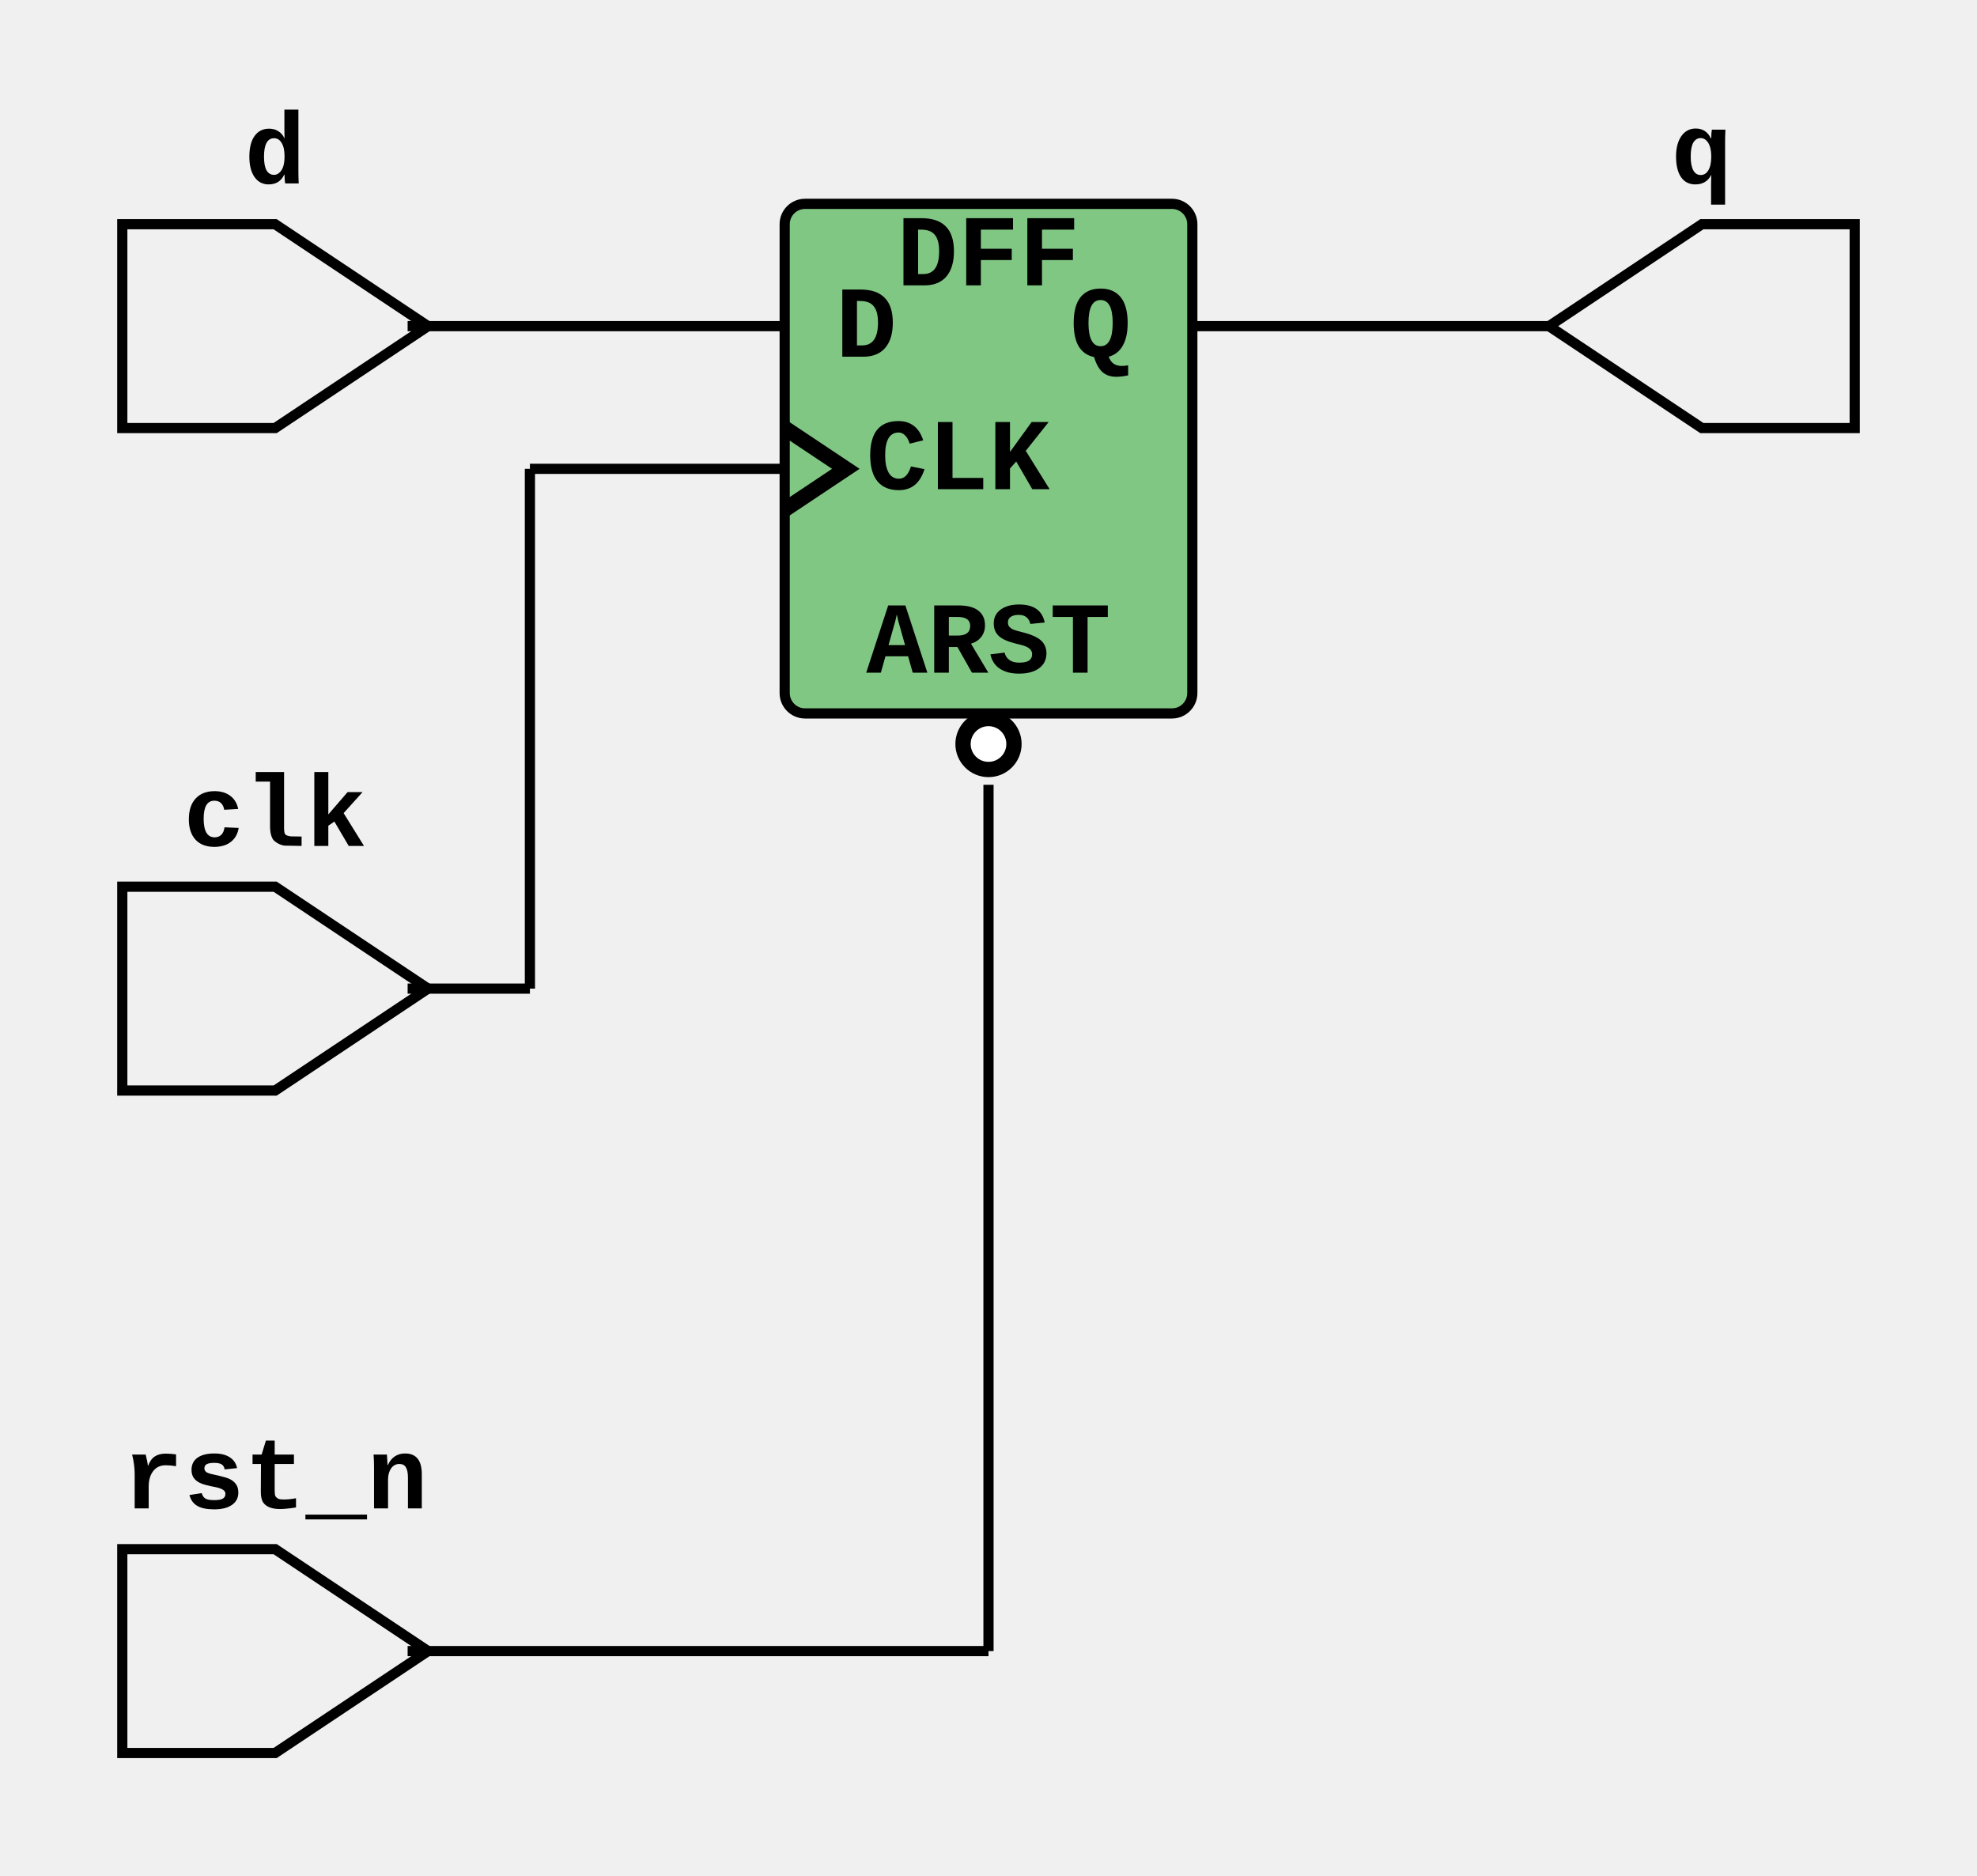
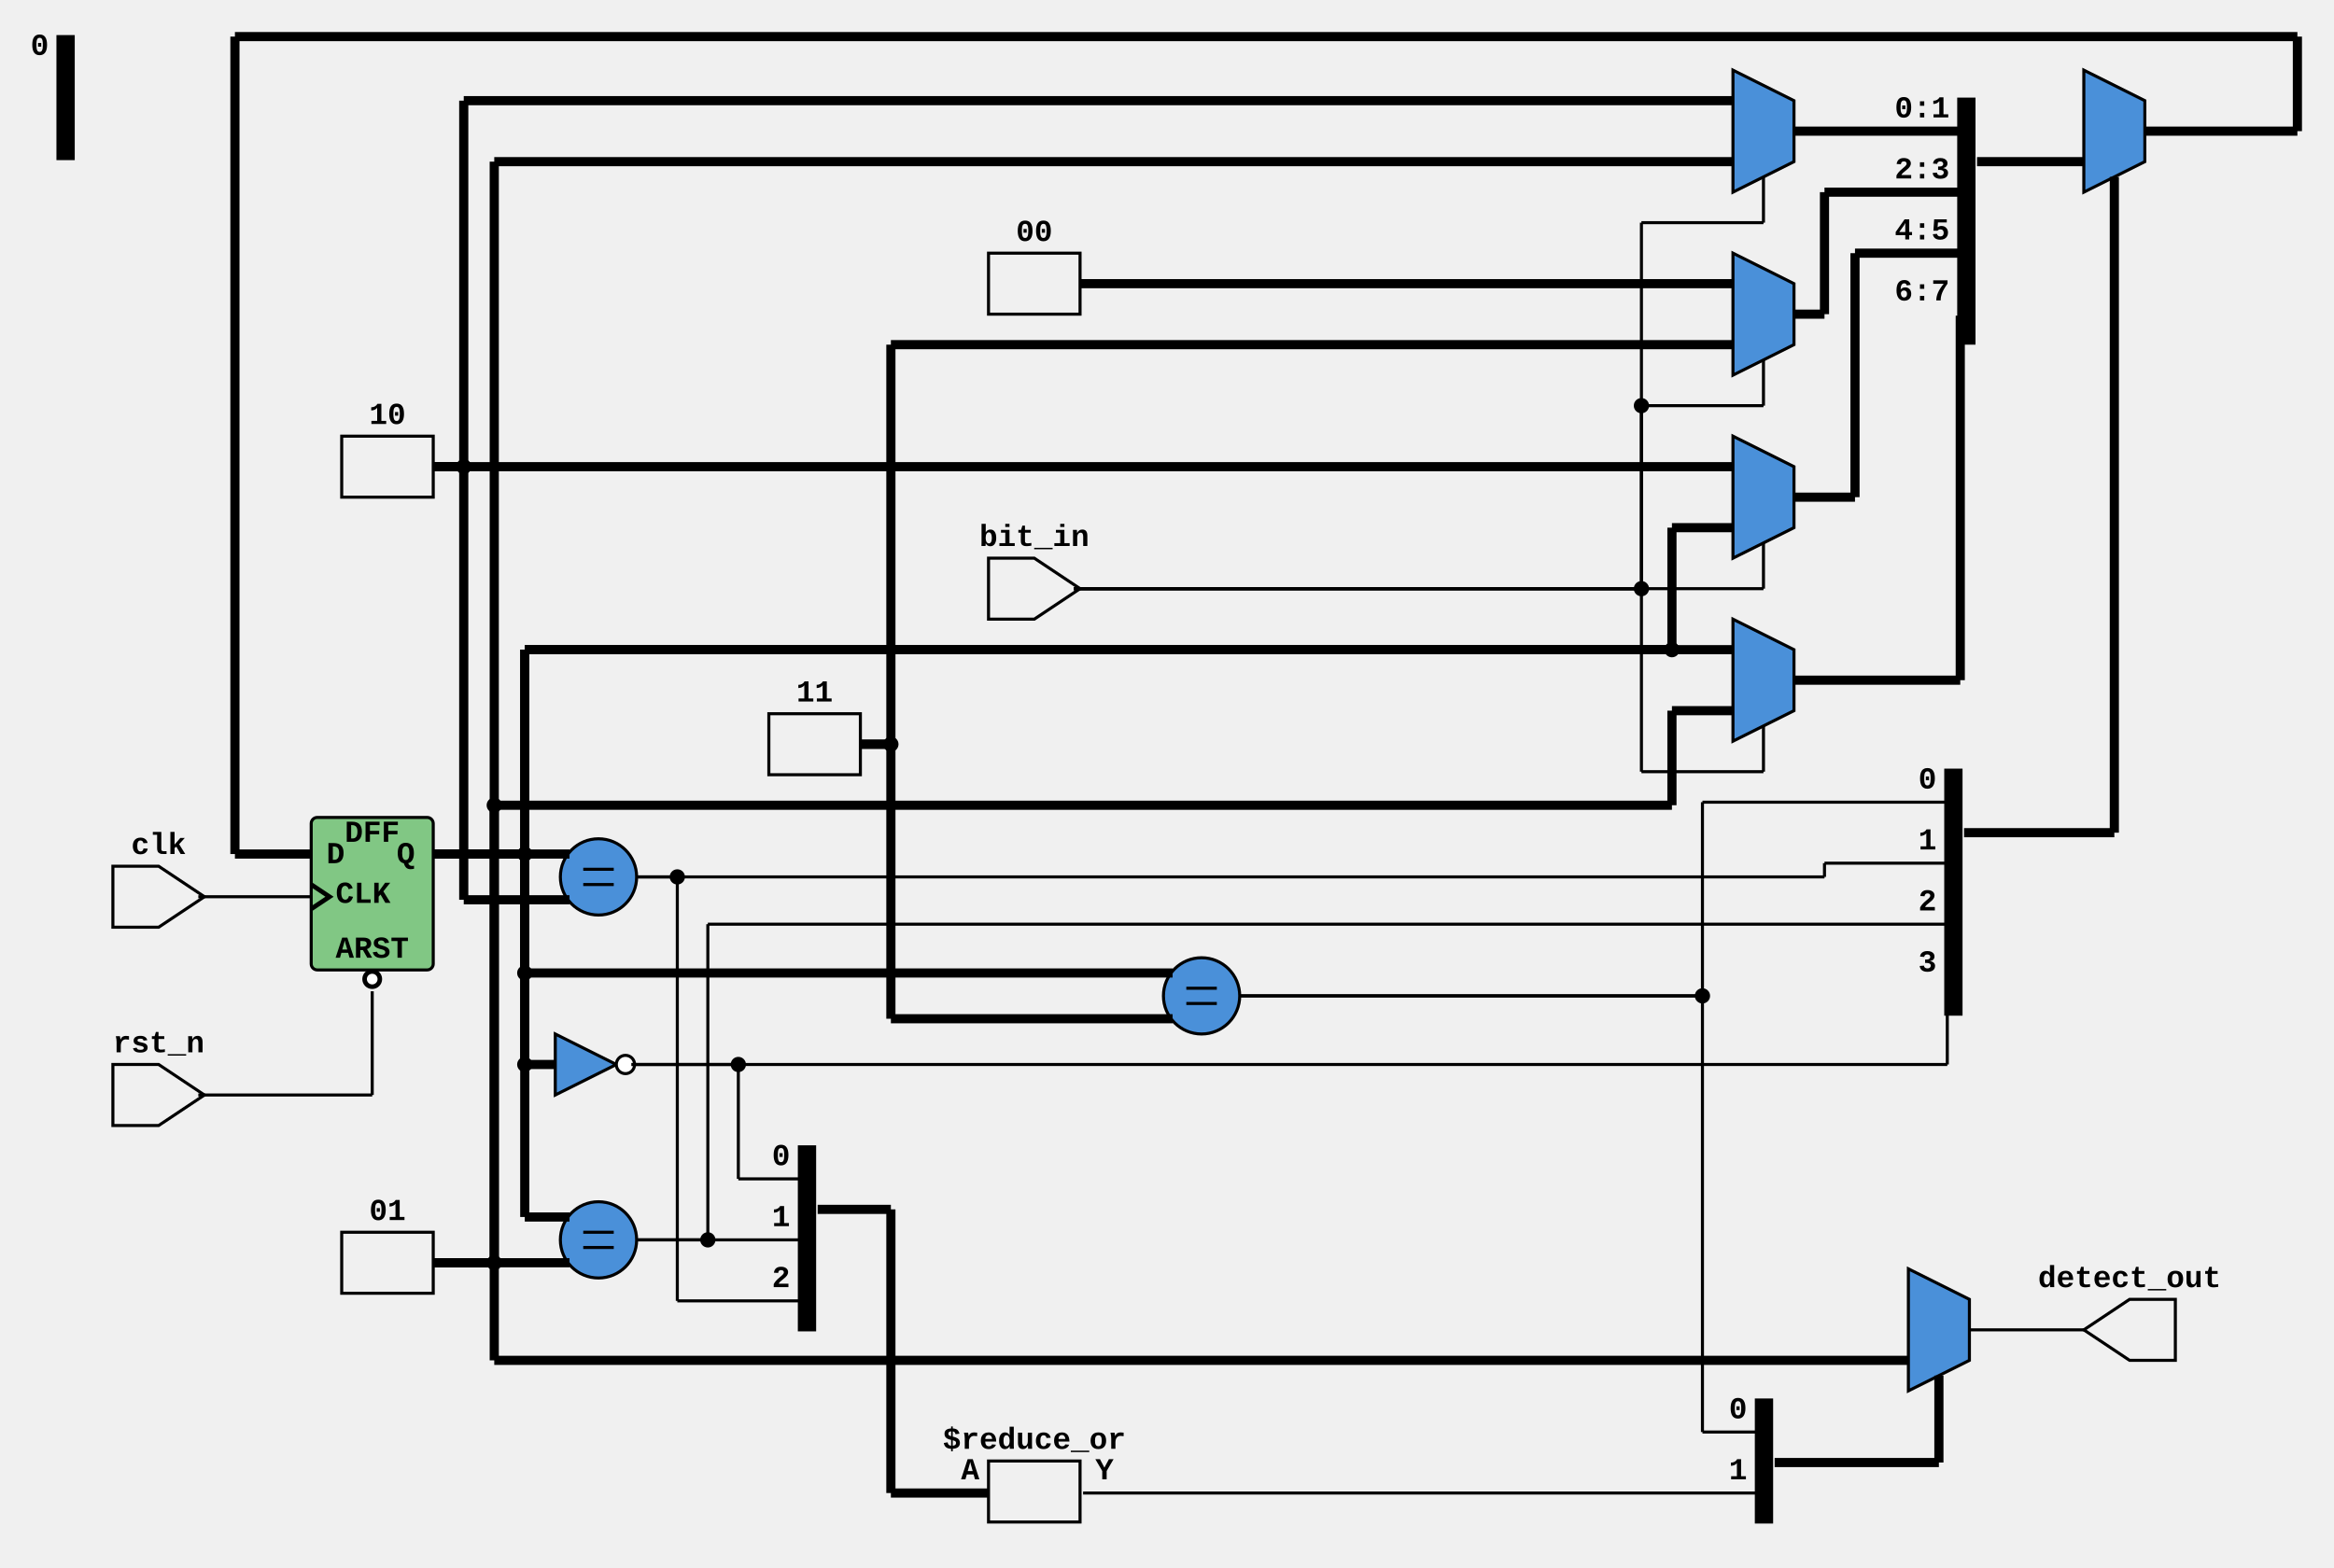
- <svg xmlns="http://www.w3.org/2000/svg" xmlns:ns1="https://github.com/nturley/netlistsvg" width="194" height="184">
+ <svg xmlns="http://www.w3.org/2000/svg" xmlns:ns1="https://github.com/nturley/netlistsvg" width="765" height="514">
  <style>svg {
    stroke:#000;
    fill:none;
  }
  text {
    fill:#000;
    stroke:none;
    font-size:10px;
    font-weight: bold;
    font-family: "Courier New", monospace;
  }
  .nodelabel {
    text-anchor: middle;
  }
  .inputPortLabel {
    text-anchor: end;
  }
  .splitjoinBody {
    fill:#000;
  }
  /* Buses multi-bit: línea más gruesa */
  line[class*=","] {
    stroke-width: 3;
  }</style>
-   <g ns1:type="$adff" ns1:width="40" ns1:height="57" id="cell_$procdff$3" transform="translate(77,20)">
+   <g ns1:type="generic" transform="translate(324,479)" ns1:width="30" ns1:height="40" id="cell_$auto$opt_reduce.cc:126:opt_mux$42">
+     <text x="15" y="-4" class="nodelabel cell_$auto$opt_reduce.cc:126:opt_mux$42" ns1:attribute="ref">$reduce_or</text>
+     <rect width="30" height="20" ns1:generic="body" class="cell_$auto$opt_reduce.cc:126:opt_mux$42" />
+     <g transform="translate(0,10)" ns1:x="0" ns1:y="10" ns1:pid="in0" id="port_$auto$opt_reduce.cc:126:opt_mux$42~A">
+       <text x="-3" y="-4" class="inputPortLabel cell_$auto$opt_reduce.cc:126:opt_mux$42">A</text>
+     </g>
+     <g transform="translate(30,10)" ns1:x="30" ns1:y="10" ns1:pid="out0" id="port_$auto$opt_reduce.cc:126:opt_mux$42~Y">
+       <text x="5" y="-4" style="fill:#000; stroke:none" class="cell_$auto$opt_reduce.cc:126:opt_mux$42">Y</text>
+     </g>
+   </g>
+   <g ns1:type="$adff" ns1:width="40" ns1:height="57" id="cell_$procdff$41" transform="translate(102,268)">
    <ns1:alias val="$adff" />
    <ns1:alias val="$adffe" />
    <rect class="netlistsvg_cell" x="0" y="0" width="40" height="50" rx="2" ry="2" fill="#81C784" />
    <circle cx="20" cy="53" r="2.5" fill="#ffffff" stroke="#000000" stroke-width="1.5" />
    <path d="M 0 22 L 6 26 L 0 30" fill="none" stroke="#000000" stroke-width="1.5" />
    <text class="netlistsvg_text" x="20" y="8" text-anchor="middle" font-size="6px" font-weight="bold">DFF</text>
    <text class="netlistsvg_text" x="5" y="15" font-size="6px">D</text>
    <text class="netlistsvg_text" x="8" y="28" font-size="6px">CLK</text>
    <text class="netlistsvg_text" x="20" y="46" text-anchor="middle" font-size="5px">ARST</text>
    <text class="netlistsvg_text" x="34" y="15" text-anchor="end" font-size="6px">Q</text>
    <g ns1:x="0" ns1:y="12" ns1:pid="D" />
    <g ns1:x="0" ns1:y="26" ns1:pid="CLK" />
    <g ns1:x="0" ns1:y="26" ns1:pid="C" />
    <g ns1:x="20" ns1:y="57" ns1:pid="ARST" />
    <g ns1:x="20" ns1:y="57" ns1:pid="CLR" />
    <g ns1:x="40" ns1:y="12" ns1:pid="Q" />
  </g>
-   <g ns1:type="inputExt" transform="translate(12,87)" ns1:width="30" ns1:height="20" id="cell_clk">
+   <g ns1:type="mux" transform="translate(568,83)" ns1:width="20" ns1:height="40" id="cell_$procmux$12">
+     <ns1:alias val="$pmux" />
+     <ns1:alias val="$mux" />
+     <ns1:alias val="$_MUX_" />
+     <path d="M0,0 L20,10 L20,30 L0,40 Z" class="cell_$procmux$12" fill="#4A90D9" />
+     <g ns1:x="0" ns1:y="10" ns1:pid="A" />
+     <g ns1:x="0" ns1:y="30" ns1:pid="B" />
+     <g ns1:x="10" ns1:y="35" ns1:pid="S" />
+     <g ns1:x="20" ns1:y="20" ns1:pid="Y" />
+   </g>
+   <g ns1:type="mux" transform="translate(568,143)" ns1:width="20" ns1:height="40" id="cell_$procmux$19">
+     <ns1:alias val="$pmux" />
+     <ns1:alias val="$mux" />
+     <ns1:alias val="$_MUX_" />
+     <path d="M0,0 L20,10 L20,30 L0,40 Z" class="cell_$procmux$19" fill="#4A90D9" />
+     <g ns1:x="0" ns1:y="10" ns1:pid="A" />
+     <g ns1:x="0" ns1:y="30" ns1:pid="B" />
+     <g ns1:x="10" ns1:y="35" ns1:pid="S" />
+     <g ns1:x="20" ns1:y="20" ns1:pid="Y" />
+   </g>
+   <g ns1:type="mux" transform="translate(568,203)" ns1:width="20" ns1:height="40" id="cell_$procmux$27">
+     <ns1:alias val="$pmux" />
+     <ns1:alias val="$mux" />
+     <ns1:alias val="$_MUX_" />
+     <path d="M0,0 L20,10 L20,30 L0,40 Z" class="cell_$procmux$27" fill="#4A90D9" />
+     <g ns1:x="0" ns1:y="10" ns1:pid="A" />
+     <g ns1:x="0" ns1:y="30" ns1:pid="B" />
+     <g ns1:x="10" ns1:y="35" ns1:pid="S" />
+     <g ns1:x="20" ns1:y="20" ns1:pid="Y" />
+   </g>
+   <g ns1:type="mux" transform="translate(683,23)" ns1:width="20" ns1:height="40" id="cell_$procmux$31">
+     <ns1:alias val="$pmux" />
+     <ns1:alias val="$mux" />
+     <ns1:alias val="$_MUX_" />
+     <path d="M0,0 L20,10 L20,30 L0,40 Z" class="cell_$procmux$31" fill="#4A90D9" />
+     <g ns1:x="0" ns1:y="10" ns1:pid="A" />
+     <g ns1:x="0" ns1:y="30" ns1:pid="B" />
+     <g ns1:x="10" ns1:y="35" ns1:pid="S" />
+     <g ns1:x="20" ns1:y="20" ns1:pid="Y" />
+   </g>
+   <g ns1:type="mux" transform="translate(625.5,416)" ns1:width="20" ns1:height="40" id="cell_$procmux$36">
+     <ns1:alias val="$pmux" />
+     <ns1:alias val="$mux" />
+     <ns1:alias val="$_MUX_" />
+     <path d="M0,0 L20,10 L20,30 L0,40 Z" class="cell_$procmux$36" fill="#4A90D9" />
+     <g ns1:x="0" ns1:y="10" ns1:pid="A" />
+     <g ns1:x="0" ns1:y="30" ns1:pid="B" />
+     <g ns1:x="10" ns1:y="35" ns1:pid="S" />
+     <g ns1:x="20" ns1:y="20" ns1:pid="Y" />
+   </g>
+   <g ns1:type="eq" transform="translate(381.3333,314)" ns1:width="25" ns1:height="25" id="cell_$procmux$37_CMP0">
+     <ns1:alias val="$eq" />
+     <circle r="12.5" cx="12.5" cy="12.5" class="cell_$procmux$37_CMP0" fill="#4A90D9" />
+     <line x1="7.5" x2="17.5" y1="10" y2="10" class="cell_$procmux$37_CMP0" />
+     <line x1="7.5" x2="17.5" y1="15" y2="15" class="cell_$procmux$37_CMP0" />
+     <g ns1:x="3" ns1:y="5" ns1:pid="A" />
+     <g ns1:x="3" ns1:y="20" ns1:pid="B" />
+     <g ns1:x="25" ns1:y="12.5" ns1:pid="Y" />
+   </g>
+   <g ns1:type="eq" transform="translate(183.6667,275)" ns1:width="25" ns1:height="25" id="cell_$procmux$38_CMP0">
+     <ns1:alias val="$eq" />
+     <circle r="12.5" cx="12.5" cy="12.5" class="cell_$procmux$38_CMP0" fill="#4A90D9" />
+     <line x1="7.5" x2="17.5" y1="10" y2="10" class="cell_$procmux$38_CMP0" />
+     <line x1="7.5" x2="17.5" y1="15" y2="15" class="cell_$procmux$38_CMP0" />
+     <g ns1:x="3" ns1:y="5" ns1:pid="A" />
+     <g ns1:x="3" ns1:y="20" ns1:pid="B" />
+     <g ns1:x="25" ns1:y="12.5" ns1:pid="Y" />
+   </g>
+   <g ns1:type="eq" transform="translate(183.6667,394)" ns1:width="25" ns1:height="25" id="cell_$procmux$39_CMP0">
+     <ns1:alias val="$eq" />
+     <circle r="12.5" cx="12.5" cy="12.5" class="cell_$procmux$39_CMP0" fill="#4A90D9" />
+     <line x1="7.5" x2="17.5" y1="10" y2="10" class="cell_$procmux$39_CMP0" />
+     <line x1="7.5" x2="17.5" y1="15" y2="15" class="cell_$procmux$39_CMP0" />
+     <g ns1:x="3" ns1:y="5" ns1:pid="A" />
+     <g ns1:x="3" ns1:y="20" ns1:pid="B" />
+     <g ns1:x="25" ns1:y="12.5" ns1:pid="Y" />
+   </g>
+   <g ns1:type="not" transform="translate(182,339)" ns1:width="30" ns1:height="20" id="cell_$procmux$40_CMP0">
+     <ns1:alias val="$_NOT_" />
+     <ns1:alias val="$not" />
+     <ns1:alias val="$logic_not" />
+     <path d="M0,0 L0,20 L20,10 Z" class="cell_$procmux$40_CMP0" fill="#4A90D9" />
+     <circle cx="23" cy="10" r="3" class="cell_$procmux$40_CMP0" fill="white" />
+     <g ns1:x="0" ns1:y="10" ns1:pid="A" />
+     <g ns1:x="25" ns1:y="10" ns1:pid="Y" />
+   </g>
+   <g ns1:type="mux" transform="translate(568,23)" ns1:width="20" ns1:height="40" id="cell_$procmux$6">
+     <ns1:alias val="$pmux" />
+     <ns1:alias val="$mux" />
+     <ns1:alias val="$_MUX_" />
+     <path d="M0,0 L20,10 L20,30 L0,40 Z" class="cell_$procmux$6" fill="#4A90D9" />
+     <g ns1:x="0" ns1:y="10" ns1:pid="A" />
+     <g ns1:x="0" ns1:y="30" ns1:pid="B" />
+     <g ns1:x="10" ns1:y="35" ns1:pid="S" />
+     <g ns1:x="20" ns1:y="20" ns1:pid="Y" />
+   </g>
+   <g ns1:type="inputExt" transform="translate(37,284)" ns1:width="30" ns1:height="20" id="cell_clk">
    <text x="15" y="-4" class="nodelabel cell_clk" ns1:attribute="ref">clk</text>
    <ns1:alias val="$_inputExt_" />
    <path d="M0,0 L0,20 L15,20 L30,10 L15,0 Z" class="cell_clk" />
    <g ns1:x="28" ns1:y="10" ns1:pid="Y" />
  </g>
-   <g ns1:type="inputExt" transform="translate(12,152)" ns1:width="30" ns1:height="20" id="cell_rst_n">
+   <g ns1:type="inputExt" transform="translate(37,349)" ns1:width="30" ns1:height="20" id="cell_rst_n">
    <text x="15" y="-4" class="nodelabel cell_rst_n" ns1:attribute="ref">rst_n</text>
    <ns1:alias val="$_inputExt_" />
    <path d="M0,0 L0,20 L15,20 L30,10 L15,0 Z" class="cell_rst_n" />
    <g ns1:x="28" ns1:y="10" ns1:pid="Y" />
  </g>
-   <g ns1:type="inputExt" transform="translate(12,22)" ns1:width="30" ns1:height="20" id="cell_d">
-     <text x="15" y="-4" class="nodelabel cell_d" ns1:attribute="ref">d</text>
+   <g ns1:type="inputExt" transform="translate(324,183)" ns1:width="30" ns1:height="20" id="cell_bit_in">
+     <text x="15" y="-4" class="nodelabel cell_bit_in" ns1:attribute="ref">bit_in</text>
    <ns1:alias val="$_inputExt_" />
-     <path d="M0,0 L0,20 L15,20 L30,10 L15,0 Z" class="cell_d" />
+     <path d="M0,0 L0,20 L15,20 L30,10 L15,0 Z" class="cell_bit_in" />
    <g ns1:x="28" ns1:y="10" ns1:pid="Y" />
  </g>
-   <g ns1:type="outputExt" transform="translate(152,22)" ns1:width="30" ns1:height="20" id="cell_q">
-     <text x="15" y="-4" class="nodelabel cell_q" ns1:attribute="ref">q</text>
+   <g ns1:type="outputExt" transform="translate(683,426)" ns1:width="30" ns1:height="20" id="cell_detect_out">
+     <text x="15" y="-4" class="nodelabel cell_detect_out" ns1:attribute="ref">detect_out</text>
    <ns1:alias val="$_outputExt_" />
-     <path d="M30,0 L30,20 L15,20 L0,10 L15,0 Z" class="cell_q" />
-     <g ns1:x="0" ns1:y="10" ns1:pid="A" />
-   </g>
-   <line x1="40" x2="97" y1="162" y2="162" class="net_3" />
-   <line x1="97" x2="97" y1="162" y2="77" class="net_3" />
-   <line x1="40" x2="52" y1="97" y2="97" class="net_2" />
-   <line x1="52" x2="52" y1="97" y2="46" class="net_2" />
-   <line x1="52" x2="77" y1="46" y2="46" class="net_2" />
-   <line x1="40" x2="77" y1="32" y2="32" class="net_4" />
-   <line x1="117" x2="152" y1="32" y2="32" class="net_5" />
+     <path d="M30,0 L30,20 L15,20 L0,10 L15,0 Z" class="cell_detect_out" />
+     <g ns1:x="0" ns1:y="10" ns1:pid="A" />
+   </g>
+   <g ns1:type="constant" transform="translate(324,83)" ns1:width="30" ns1:height="20" id="cell_00">
+     <text x="15" y="-4" class="nodelabel cell_00" ns1:attribute="ref">00</text>
+     <ns1:alias val="$_constant_" />
+     <rect width="30" height="20" class="cell_00" />
+     <g ns1:x="30" ns1:y="10" ns1:pid="Y" />
+   </g>
+   <g ns1:type="constant" transform="translate(252,234)" ns1:width="30" ns1:height="20" id="cell_11">
+     <text x="15" y="-4" class="nodelabel cell_11" ns1:attribute="ref">11</text>
+     <ns1:alias val="$_constant_" />
+     <rect width="30" height="20" class="cell_11" />
+     <g ns1:x="30" ns1:y="10" ns1:pid="Y" />
+   </g>
+   <g ns1:type="constant" transform="translate(112,143)" ns1:width="30" ns1:height="20" id="cell_10">
+     <text x="15" y="-4" class="nodelabel cell_10" ns1:attribute="ref">10</text>
+     <ns1:alias val="$_constant_" />
+     <rect width="30" height="20" class="cell_10" />
+     <g ns1:x="30" ns1:y="10" ns1:pid="Y" />
+   </g>
+   <g ns1:type="constant" transform="translate(112,404)" ns1:width="30" ns1:height="20" id="cell_01">
+     <text x="15" y="-4" class="nodelabel cell_01" ns1:attribute="ref">01</text>
+     <ns1:alias val="$_constant_" />
+     <rect width="30" height="20" class="cell_01" />
+     <g ns1:x="30" ns1:y="10" ns1:pid="Y" />
+   </g>
+   <g ns1:type="join" transform="translate(262,376)" ns1:width="4" ns1:height="40" id="cell_$join$,6,7,8,">
+     <rect width="5" height="60" class="splitjoinBody" ns1:generic="body" />
+     <ns1:alias val="$_join_" />
+     <g ns1:x="5" ns1:y="20" ns1:pid="out" />
+     <g transform="translate(0,10)" ns1:x="0" ns1:y="10" ns1:pid="in0">
+       <text x="-3" y="-4" class="inputPortLabel">0</text>
+     </g>
+     <g transform="translate(0,30)" ns1:x="0" ns1:y="10" ns1:pid="in0">
+       <text x="-3" y="-4" class="inputPortLabel">1</text>
+     </g>
+     <g transform="translate(0,50)" ns1:x="0" ns1:y="10" ns1:pid="in0">
+       <text x="-3" y="-4" class="inputPortLabel">2</text>
+     </g>
+   </g>
+   <g ns1:type="join" transform="translate(19,12)" ns1:width="4" ns1:height="40" id="cell_$join$,x,x,">
+     <rect width="5" height="40" class="splitjoinBody" ns1:generic="body" />
+     <ns1:alias val="$_join_" />
+     <g ns1:x="5" ns1:y="20" ns1:pid="out" />
+     <g transform="translate(0,10)" ns1:x="0" ns1:y="10" ns1:pid="in0">
+       <text x="-3" y="-4" class="inputPortLabel">0</text>
+     </g>
+   </g>
+   <g ns1:type="join" transform="translate(642,32.5)" ns1:width="4" ns1:height="40" id="cell_$join$,20,21,14,15,16,17,18,19,">
+     <rect width="5" height="80" class="splitjoinBody" ns1:generic="body" />
+     <ns1:alias val="$_join_" />
+     <g ns1:x="5" ns1:y="20" ns1:pid="out" />
+     <g transform="translate(0,10)" ns1:x="0" ns1:y="10" ns1:pid="in0">
+       <text x="-3" y="-4" class="inputPortLabel">0:1</text>
+     </g>
+     <g transform="translate(0,30)" ns1:x="0" ns1:y="10" ns1:pid="in0">
+       <text x="-3" y="-4" class="inputPortLabel">2:3</text>
+     </g>
+     <g transform="translate(0,50)" ns1:x="0" ns1:y="10" ns1:pid="in0">
+       <text x="-3" y="-4" class="inputPortLabel">4:5</text>
+     </g>
+     <g transform="translate(0,70)" ns1:x="0" ns1:y="10" ns1:pid="in0">
+       <text x="-3" y="-4" class="inputPortLabel">6:7</text>
+     </g>
+   </g>
+   <g ns1:type="join" transform="translate(637.75,252.5)" ns1:width="4" ns1:height="40" id="cell_$join$,22,8,7,6,">
+     <rect width="5" height="80" class="splitjoinBody" ns1:generic="body" />
+     <ns1:alias val="$_join_" />
+     <g ns1:x="5" ns1:y="20" ns1:pid="out" />
+     <g transform="translate(0,10)" ns1:x="0" ns1:y="10" ns1:pid="in0">
+       <text x="-3" y="-4" class="inputPortLabel">0</text>
+     </g>
+     <g transform="translate(0,30)" ns1:x="0" ns1:y="10" ns1:pid="in0">
+       <text x="-3" y="-4" class="inputPortLabel">1</text>
+     </g>
+     <g transform="translate(0,50)" ns1:x="0" ns1:y="10" ns1:pid="in0">
+       <text x="-3" y="-4" class="inputPortLabel">2</text>
+     </g>
+     <g transform="translate(0,70)" ns1:x="0" ns1:y="10" ns1:pid="in0">
+       <text x="-3" y="-4" class="inputPortLabel">3</text>
+     </g>
+   </g>
+   <g ns1:type="join" transform="translate(575.6667,459)" ns1:width="4" ns1:height="40" id="cell_$join$,22,9,">
+     <rect width="5" height="40" class="splitjoinBody" ns1:generic="body" />
+     <ns1:alias val="$_join_" />
+     <g ns1:x="5" ns1:y="20" ns1:pid="out" />
+     <g transform="translate(0,10)" ns1:x="0" ns1:y="10" ns1:pid="in0">
+       <text x="-3" y="-4" class="inputPortLabel">0</text>
+     </g>
+     <g transform="translate(0,30)" ns1:x="0" ns1:y="10" ns1:pid="in0">
+       <text x="-3" y="-4" class="inputPortLabel">1</text>
+     </g>
+   </g>
+   <line x1="268" x2="292" y1="396.5" y2="396.5" class="net_6,7,8" />
+   <line x1="292" x2="292" y1="396.5" y2="489.5" class="net_6,7,8" />
+   <line x1="292" x2="324" y1="489.5" y2="489.5" class="net_6,7,8" />
+   <line x1="65" x2="122" y1="359" y2="359" class="net_3" />
+   <line x1="122" x2="122" y1="359" y2="325" class="net_3" />
+   <line x1="65" x2="102" y1="294" y2="294" class="net_2" />
+   <line x1="703" x2="753" y1="43" y2="43" class="net_10,11" />
+   <line x1="753" x2="753" y1="43" y2="12" class="net_10,11" />
+   <line x1="753" x2="77" y1="12" y2="12" class="net_10,11" />
+   <line x1="77" x2="77" y1="12" y2="280" class="net_10,11" />
+   <line x1="77" x2="102" y1="280" y2="280" class="net_10,11" />
+   <line x1="354" x2="568" y1="93" y2="93" class="net_23,24" />
+   <line x1="282" x2="292" y1="244" y2="244" class="net_25,26" />
+   <line x1="292" x2="292" y1="244" y2="113" class="net_25,26" />
+   <circle cx="292" cy="244" r="2" style="fill:#000" class="net_25,26" />
+   <line x1="292" x2="568" y1="113" y2="113" class="net_25,26" />
+   <line x1="282" x2="292" y1="244" y2="244" class="net_25,26" />
+   <line x1="292" x2="292" y1="244" y2="334" class="net_25,26" />
+   <line x1="292" x2="384.333" y1="334" y2="334" class="net_25,26" />
+   <line x1="352" x2="538" y1="193" y2="193" class="net_4" />
+   <line x1="538" x2="538" y1="193" y2="133" class="net_4" />
+   <line x1="538" x2="578" y1="133" y2="133" class="net_4" />
+   <circle cx="538" cy="193" r="2" style="fill:#000" class="net_4" />
+   <circle cx="538" cy="133" r="2" style="fill:#000" class="net_4" />
+   <line x1="578" x2="578" y1="133" y2="118" class="net_4" />
+   <line x1="352" x2="578" y1="193" y2="193" class="net_4" />
+   <line x1="578" x2="578" y1="193" y2="178" class="net_4" />
+   <line x1="352" x2="538" y1="193" y2="193" class="net_4" />
+   <line x1="538" x2="538" y1="193" y2="253" class="net_4" />
+   <line x1="538" x2="578" y1="253" y2="253" class="net_4" />
+   <line x1="578" x2="578" y1="253" y2="238" class="net_4" />
+   <line x1="352" x2="538" y1="193" y2="193" class="net_4" />
+   <line x1="538" x2="538" y1="193" y2="73" class="net_4" />
+   <line x1="538" x2="578" y1="73" y2="73" class="net_4" />
+   <line x1="578" x2="578" y1="73" y2="58" class="net_4" />
+   <line x1="142" x2="568" y1="153" y2="153" class="net_27,28" />
+   <line x1="142" x2="152" y1="153" y2="153" class="net_27,28" />
+   <line x1="152" x2="152" y1="153" y2="295" class="net_27,28" />
+   <circle cx="152" cy="153" r="2" style="fill:#000" class="net_27,28" />
+   <line x1="152" x2="186.667" y1="295" y2="295" class="net_27,28" />
+   <line x1="142" x2="152" y1="153" y2="153" class="net_27,28" />
+   <line x1="152" x2="152" y1="153" y2="33" class="net_27,28" />
+   <line x1="152" x2="568" y1="33" y2="33" class="net_27,28" />
+   <line x1="142" x2="172" y1="280" y2="280" class="net_12,13" />
+   <line x1="172" x2="172" y1="280" y2="213" class="net_12,13" />
+   <line x1="172" x2="548" y1="213" y2="213" class="net_12,13" />
+   <line x1="548" x2="548" y1="213" y2="173" class="net_12,13" />
+   <circle cx="172" cy="280" r="2" style="fill:#000" class="net_12,13" />
+   <circle cx="548" cy="213" r="2" style="fill:#000" class="net_12,13" />
+   <line x1="548" x2="568" y1="173" y2="173" class="net_12,13" />
+   <line x1="142" x2="172" y1="280" y2="280" class="net_12,13" />
+   <line x1="172" x2="172" y1="280" y2="213" class="net_12,13" />
+   <line x1="172" x2="568" y1="213" y2="213" class="net_12,13" />
+   <line x1="142" x2="172" y1="280" y2="280" class="net_12,13" />
+   <line x1="172" x2="172" y1="280" y2="319" class="net_12,13" />
+   <circle cx="172" cy="319" r="2" style="fill:#000" class="net_12,13" />
+   <line x1="172" x2="384.333" y1="319" y2="319" class="net_12,13" />
+   <line x1="142" x2="186.667" y1="280" y2="280" class="net_12,13" />
+   <line x1="142" x2="172" y1="280" y2="280" class="net_12,13" />
+   <line x1="172" x2="172" y1="280" y2="399" class="net_12,13" />
+   <line x1="172" x2="186.667" y1="399" y2="399" class="net_12,13" />
+   <line x1="142" x2="172" y1="280" y2="280" class="net_12,13" />
+   <line x1="172" x2="172" y1="280" y2="349" class="net_12,13" />
+   <circle cx="172" cy="349" r="2" style="fill:#000" class="net_12,13" />
+   <line x1="172" x2="182" y1="349" y2="349" class="net_12,13" />
+   <line x1="142" x2="162" y1="414" y2="414" class="net_29,30" />
+   <line x1="162" x2="162" y1="414" y2="264" class="net_29,30" />
+   <line x1="162" x2="548" y1="264" y2="264" class="net_29,30" />
+   <line x1="548" x2="548" y1="264" y2="233" class="net_29,30" />
+   <circle cx="162" cy="414" r="2" style="fill:#000" class="net_29,30" />
+   <circle cx="162" cy="264" r="2" style="fill:#000" class="net_29,30" />
+   <line x1="548" x2="568" y1="233" y2="233" class="net_29,30" />
+   <line x1="142" x2="162" y1="414" y2="414" class="net_29,30" />
+   <line x1="162" x2="162" y1="414" y2="446" class="net_29,30" />
+   <line x1="162" x2="625.5" y1="446" y2="446" class="net_29,30" />
+   <line x1="142" x2="186.667" y1="414" y2="414" class="net_29,30" />
+   <line x1="142" x2="162" y1="414" y2="414" class="net_29,30" />
+   <line x1="162" x2="162" y1="414" y2="53" class="net_29,30" />
+   <line x1="162" x2="568" y1="53" y2="53" class="net_29,30" />
+   <line x1="648" x2="683" y1="53" y2="53" class="net_20,21,14,15,16,17,18,19" />
+   <line x1="643.75" x2="693" y1="273" y2="273" class="net_22,8,7,6" />
+   <line x1="693" x2="693" y1="273" y2="58" class="net_22,8,7,6" />
+   <line x1="581.667" x2="635.5" y1="479.5" y2="479.5" class="net_22,9" />
+   <line x1="635.5" x2="635.5" y1="479.5" y2="451" class="net_22,9" />
+   <line x1="645.5" x2="683" y1="436" y2="436" class="net_5" />
+   <line x1="207" x2="242" y1="349" y2="349" class="net_6" />
+   <line x1="242" x2="242" y1="349" y2="386.5" class="net_6" />
+   <circle cx="242" cy="349" r="2" style="fill:#000" class="net_6" />
+   <line x1="242" x2="262" y1="386.5" y2="386.5" class="net_6" />
+   <line x1="207" x2="638.25" y1="349" y2="349" class="net_6" />
+   <line x1="638.25" x2="638.25" y1="349" y2="323.5" class="net_6" />
+   <line x1="208.667" x2="262" y1="406.5" y2="406.5" class="net_7" />
+   <line x1="208.667" x2="232" y1="406.5" y2="406.5" class="net_7" />
+   <line x1="232" x2="232" y1="406.5" y2="303" class="net_7" />
+   <circle cx="232" cy="406.5" r="2" style="fill:#000" class="net_7" />
+   <line x1="232" x2="637.75" y1="303" y2="303" class="net_7" />
+   <line x1="208.667" x2="222" y1="287.5" y2="287.5" class="net_8" />
+   <line x1="222" x2="222" y1="287.5" y2="426.5" class="net_8" />
+   <circle cx="222" cy="287.5" r="2" style="fill:#000" class="net_8" />
+   <line x1="222" x2="262" y1="426.5" y2="426.5" class="net_8" />
+   <line x1="208.667" x2="598" y1="287.5" y2="287.5" class="net_8" />
+   <line x1="598" x2="598" y1="287.5" y2="283" class="net_8" />
+   <line x1="598" x2="637.75" y1="283" y2="283" class="net_8" />
+   <line x1="588" x2="642" y1="43" y2="43" class="net_20,21" />
+   <line x1="588" x2="598" y1="103" y2="103" class="net_14,15" />
+   <line x1="598" x2="598" y1="103" y2="63" class="net_14,15" />
+   <line x1="598" x2="642" y1="63" y2="63" class="net_14,15" />
+   <line x1="588" x2="608" y1="163" y2="163" class="net_16,17" />
+   <line x1="608" x2="608" y1="163" y2="83" class="net_16,17" />
+   <line x1="608" x2="642" y1="83" y2="83" class="net_16,17" />
+   <line x1="588" x2="642.5" y1="223" y2="223" class="net_18,19" />
+   <line x1="642.5" x2="642.5" y1="223" y2="103.5" class="net_18,19" />
+   <line x1="406.333" x2="558" y1="326.5" y2="326.5" class="net_22" />
+   <line x1="558" x2="558" y1="326.5" y2="263" class="net_22" />
+   <circle cx="558" cy="326.5" r="2" style="fill:#000" class="net_22" />
+   <line x1="558" x2="637.75" y1="263" y2="263" class="net_22" />
+   <line x1="406.333" x2="558" y1="326.5" y2="326.5" class="net_22" />
+   <line x1="558" x2="558" y1="326.5" y2="469.5" class="net_22" />
+   <line x1="558" x2="575.667" y1="469.5" y2="469.5" class="net_22" />
+   <line x1="355" x2="575.667" y1="489.5" y2="489.5" class="net_9" />
</svg>
